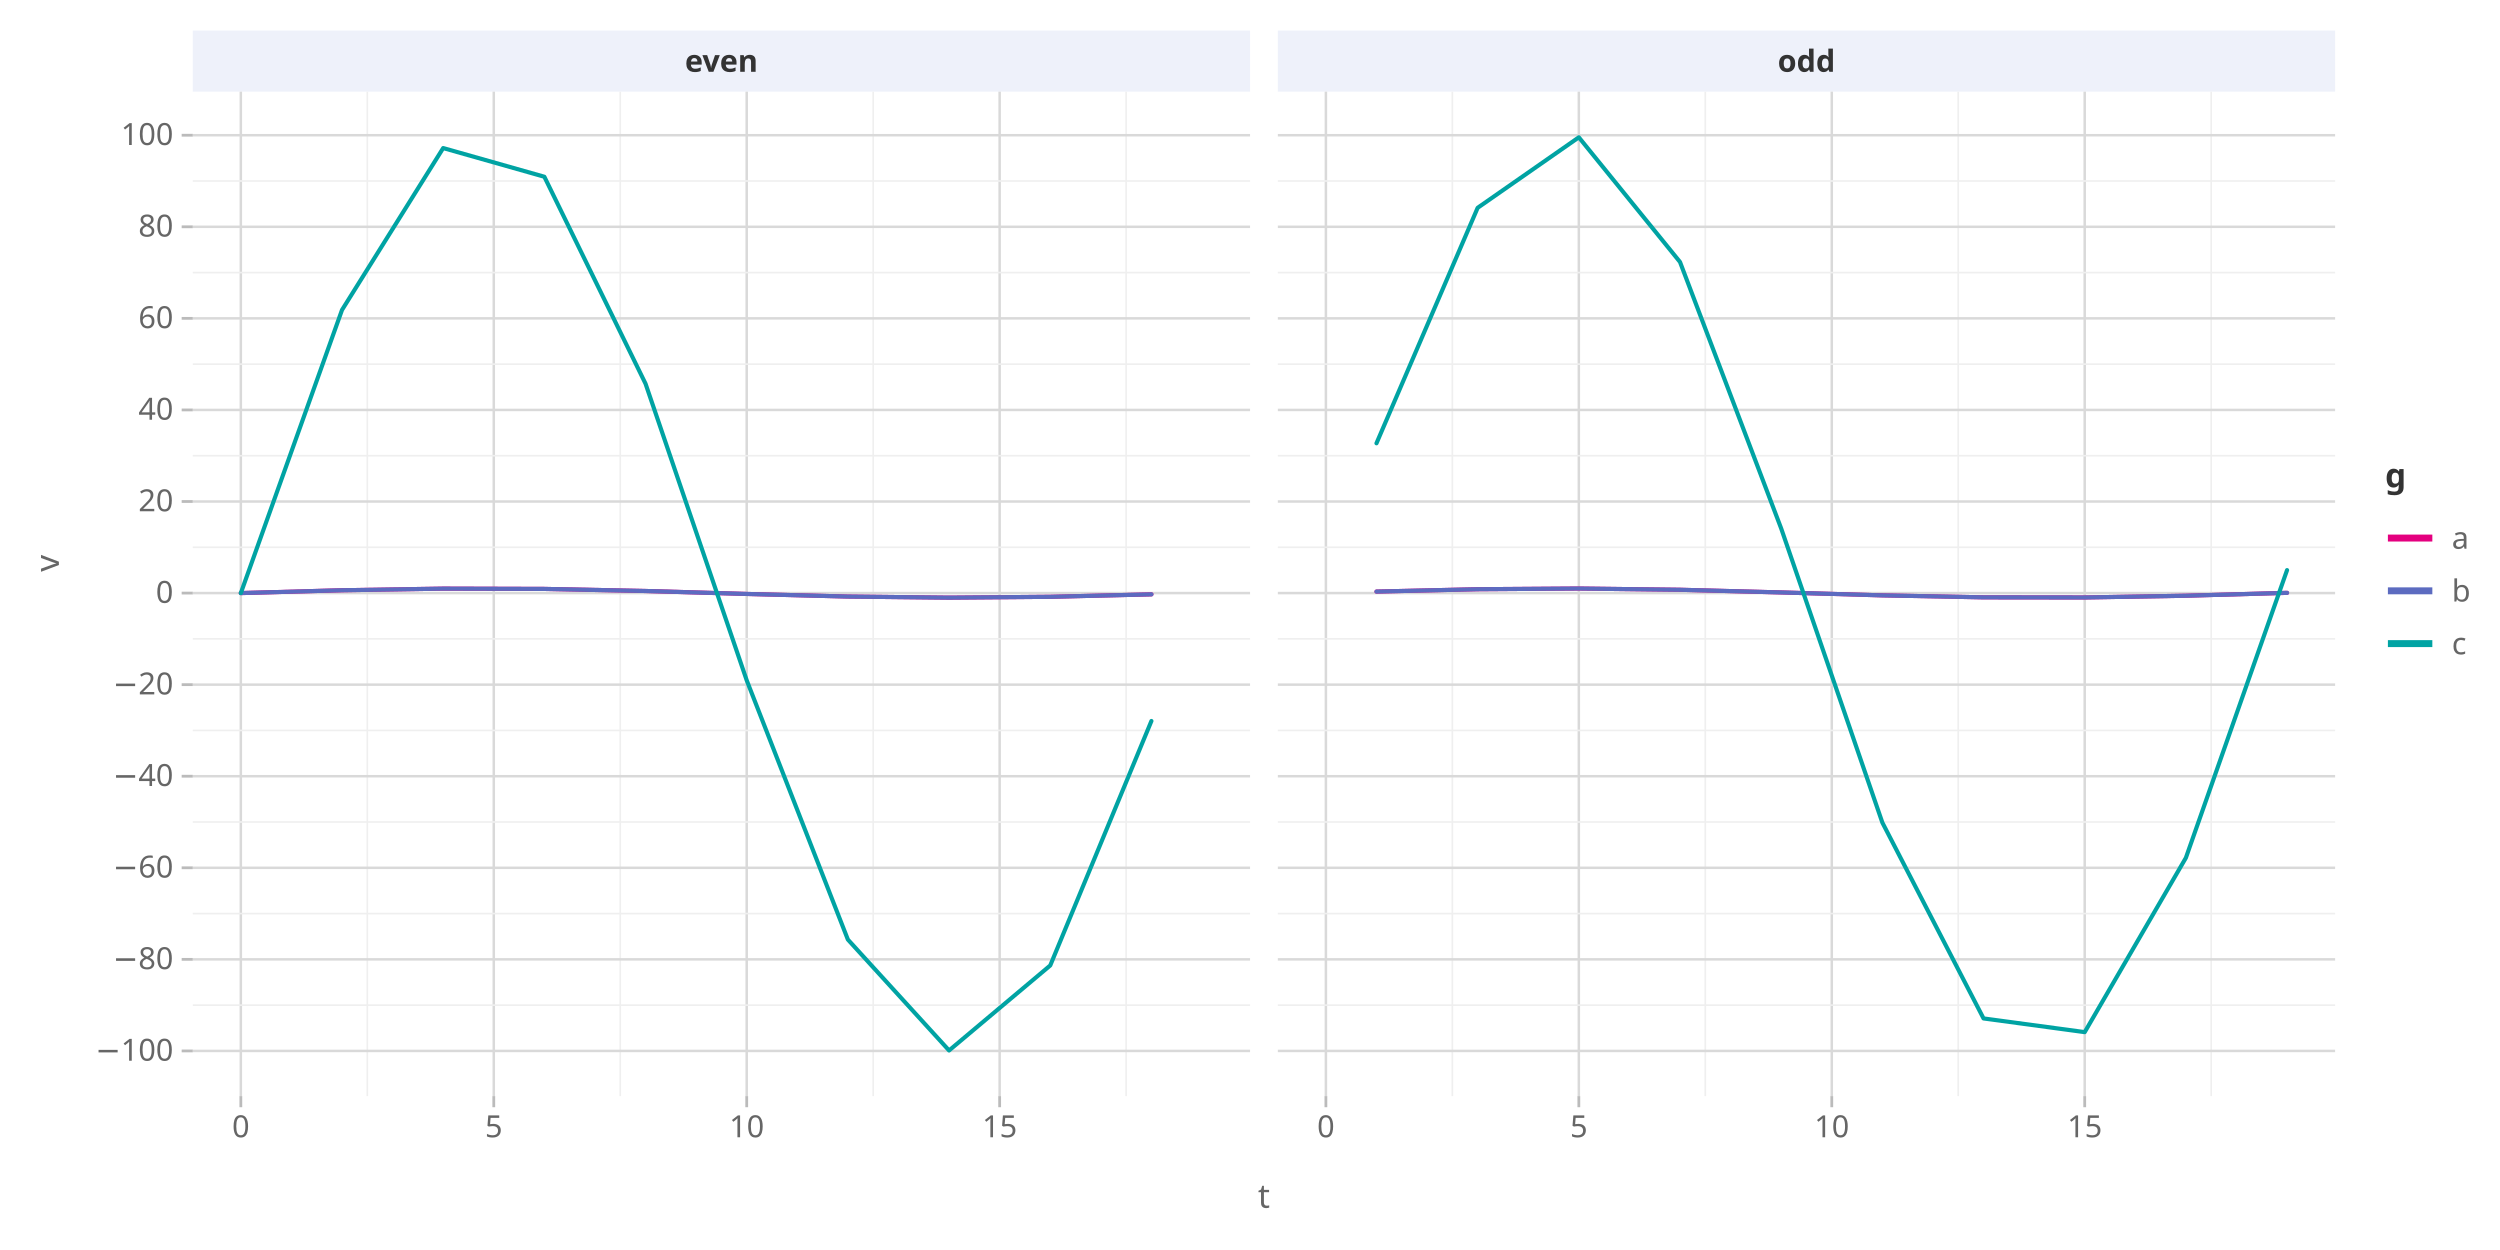
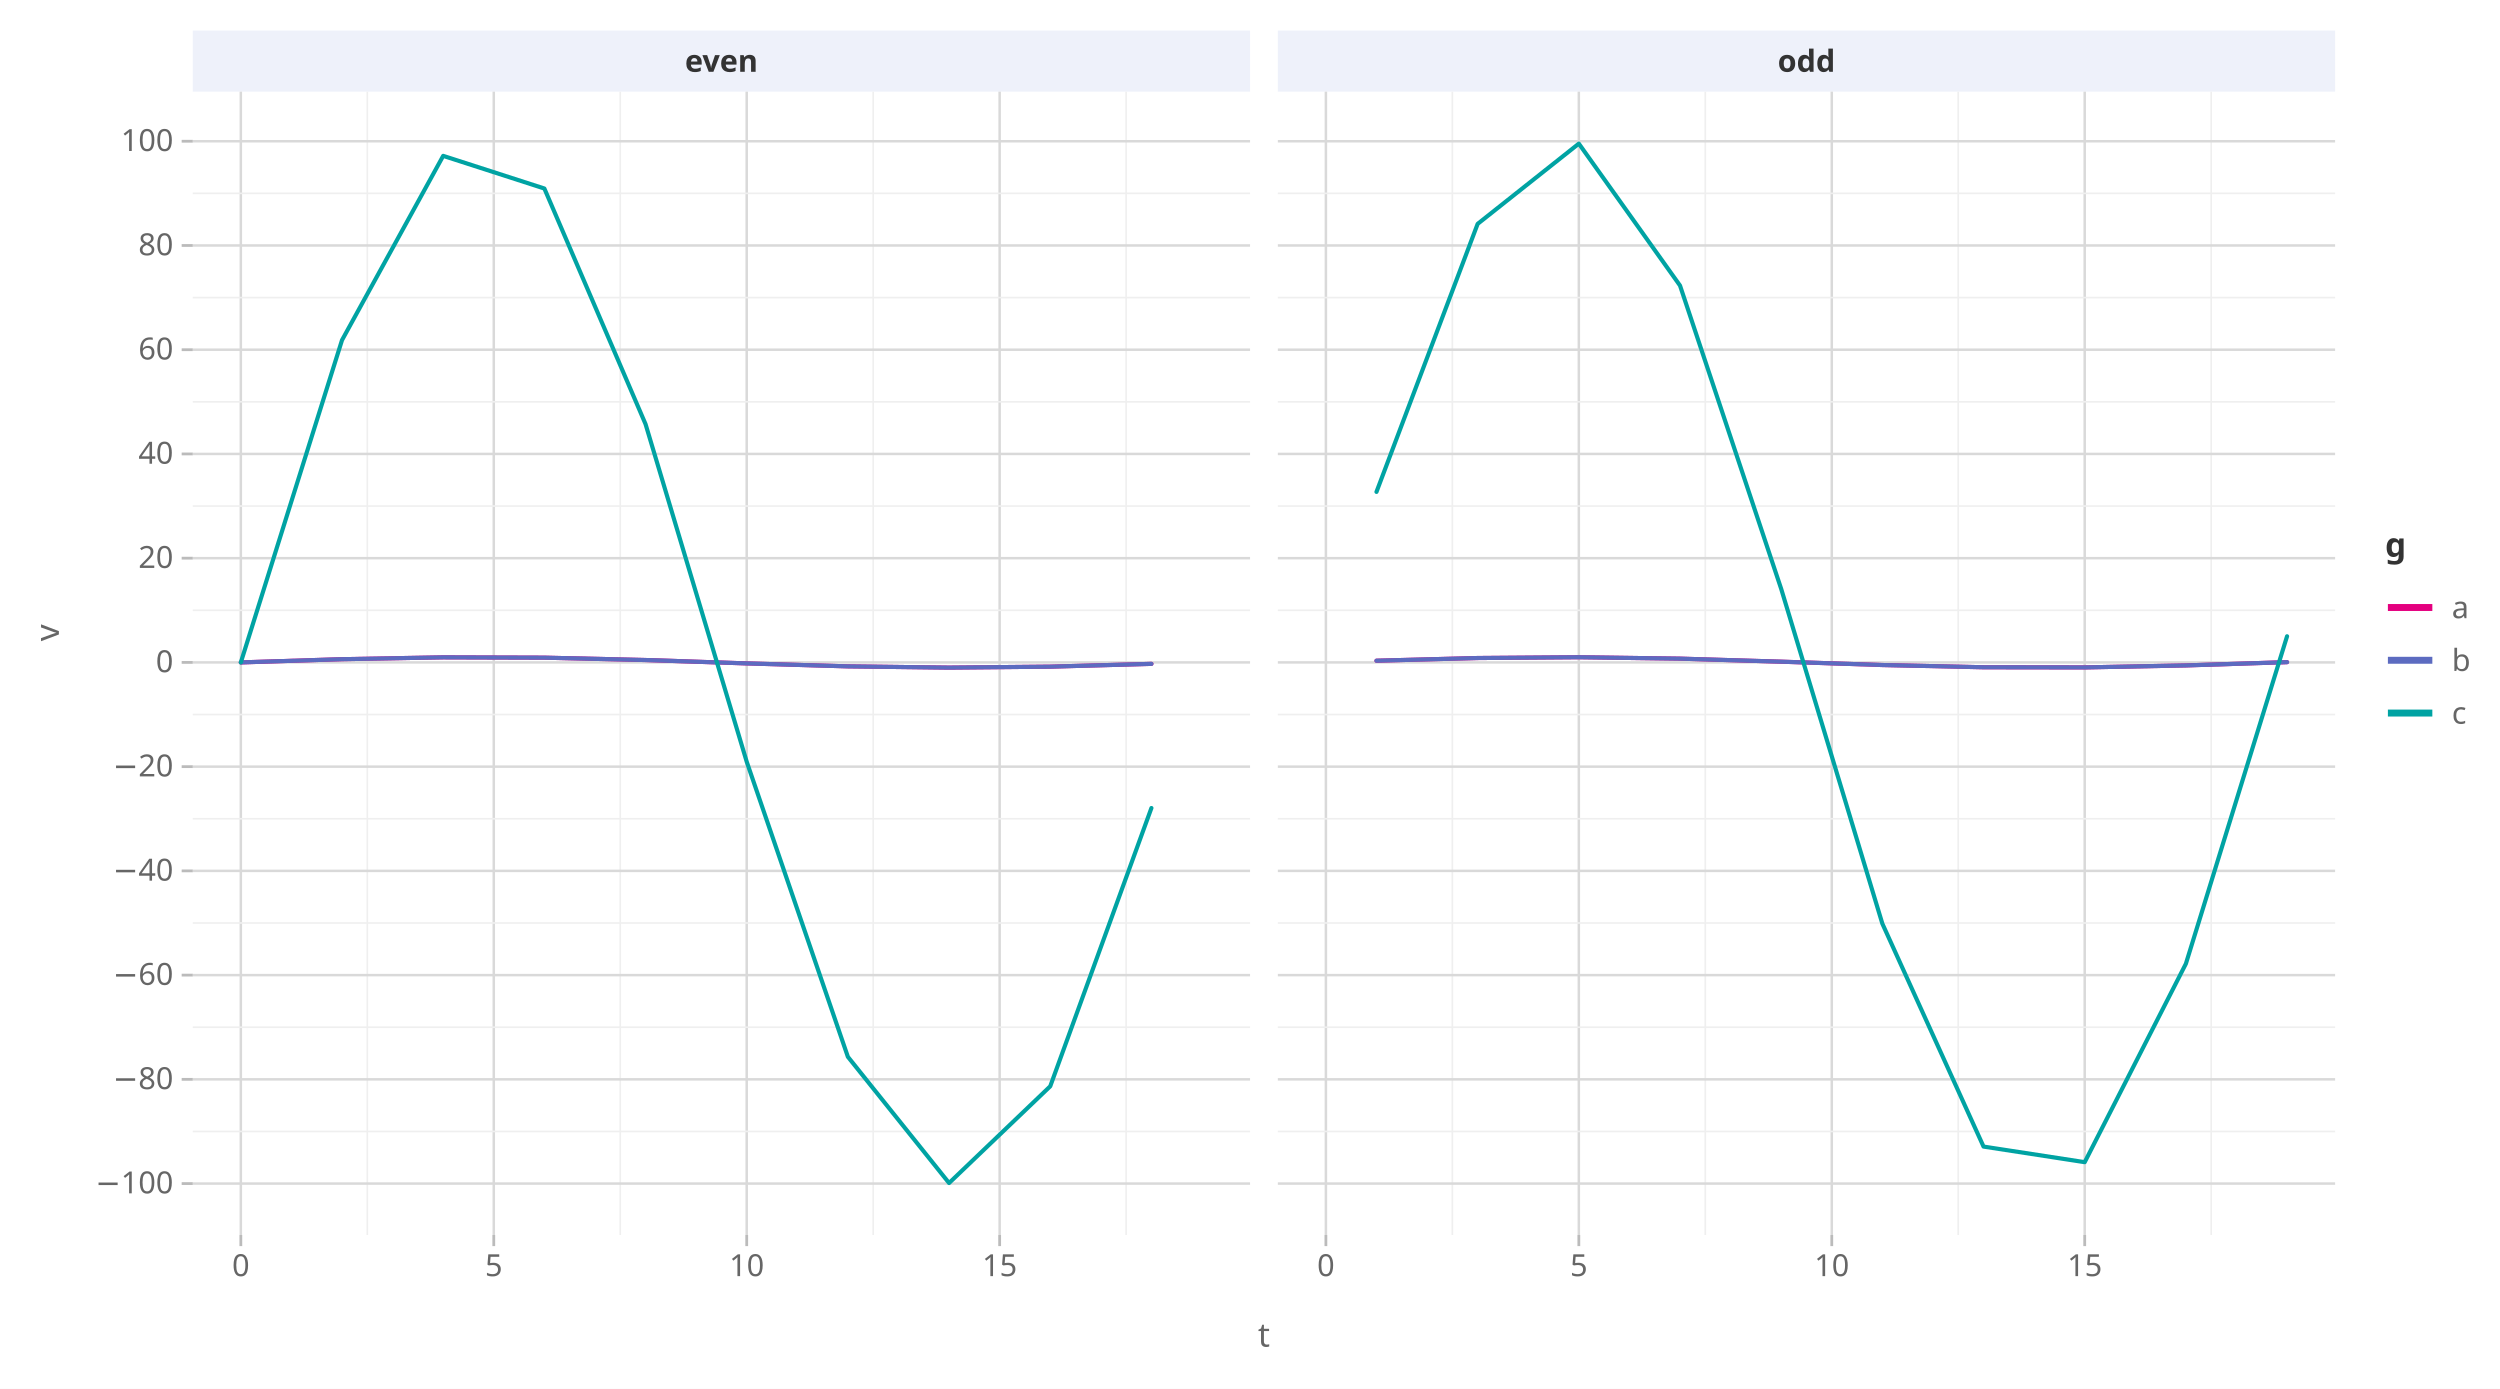
- <svg xmlns="http://www.w3.org/2000/svg" width="900" height="450" viewBox="0 0 900 450" font-family="'M PLUS 1p', sans-serif" font-size="12" style="color:#333333">
-   <rect width="900" height="450" fill="#FFFFFF" />
-   <text x="455.021" y="434.8" text-anchor="middle" font-size="12" fill="#666666">t</text>
-   <text transform="translate(21.2,202.8) rotate(-90)" text-anchor="middle" font-size="12" fill="#666666">v</text>
+ <svg xmlns="http://www.w3.org/2000/svg" width="900" height="500" viewBox="0 0 900 500" font-family="'M PLUS 1p', sans-serif" font-size="12" style="color:#333333">
+   <rect width="900" height="500" fill="#FFFFFF" />
+   <text x="455.021" y="484.8" text-anchor="middle" font-size="12" fill="#666666">t</text>
+   <text transform="translate(21.2,227.8) rotate(-90)" text-anchor="middle" font-size="12" fill="#666666">v</text>
  <g class="pt-strip">
    <rect x="69.4" y="11" width="380.621" height="22" fill="#EEF1FA" />
    <text x="259.711" y="22" dy="0.35em" text-anchor="middle" font-weight="bold" font-size="11" fill="#333333">even</text>
  </g>
  <g class="pt-strip">
    <rect x="460.021" y="11" width="380.621" height="22" fill="#EEF1FA" />
    <text x="650.332" y="22" dy="0.35em" text-anchor="middle" font-weight="bold" font-size="11" fill="#333333">odd</text>
  </g>
  <g class="pt-panels">
    <g class="pt-panel" data-panel="0" transform="translate(31.4,33)" fill="currentColor" text-anchor="middle">
      <g aria-label="x-grid" aria-hidden="true" stroke="#EFEFEF" stroke-width="0.6">
-         <line x1="100.83" x2="100.83" y1="0" y2="361.6" />
-         <line x1="191.887" x2="191.887" y1="0" y2="361.6" />
-         <line x1="282.945" x2="282.945" y1="0" y2="361.6" />
-         <line x1="374.003" x2="374.003" y1="0" y2="361.6" />
+         <line x1="100.83" x2="100.83" y1="0" y2="411.6" />
+         <line x1="191.887" x2="191.887" y1="0" y2="411.6" />
+         <line x1="282.945" x2="282.945" y1="0" y2="411.6" />
+         <line x1="374.003" x2="374.003" y1="0" y2="411.6" />
      </g>
      <g aria-label="x-grid" aria-hidden="true" stroke="#D9D9D9" stroke-width="0.9">
-         <line x1="55.301" x2="55.301" y1="0" y2="361.6" />
-         <line x1="146.359" x2="146.359" y1="0" y2="361.6" />
-         <line x1="237.416" x2="237.416" y1="0" y2="361.6" />
-         <line x1="328.474" x2="328.474" y1="0" y2="361.6" />
+         <line x1="55.301" x2="55.301" y1="0" y2="411.6" />
+         <line x1="146.359" x2="146.359" y1="0" y2="411.6" />
+         <line x1="237.416" x2="237.416" y1="0" y2="411.6" />
+         <line x1="328.474" x2="328.474" y1="0" y2="411.6" />
      </g>
      <g aria-label="y-grid" aria-hidden="true" stroke="#EFEFEF" stroke-width="0.6">
-         <line x1="38" x2="418.621" y1="328.853" y2="328.853" />
-         <line x1="38" x2="418.621" y1="295.887" y2="295.887" />
-         <line x1="38" x2="418.621" y1="262.922" y2="262.922" />
-         <line x1="38" x2="418.621" y1="229.956" y2="229.956" />
-         <line x1="38" x2="418.621" y1="196.99" y2="196.99" />
-         <line x1="38" x2="418.621" y1="164.025" y2="164.025" />
-         <line x1="38" x2="418.621" y1="131.059" y2="131.059" />
-         <line x1="38" x2="418.621" y1="98.094" y2="98.094" />
-         <line x1="38" x2="418.621" y1="65.128" y2="65.128" />
-         <line x1="38" x2="418.621" y1="32.162" y2="32.162" />
+         <line x1="38" x2="418.621" y1="374.325" y2="374.325" />
+         <line x1="38" x2="418.621" y1="336.801" y2="336.801" />
+         <line x1="38" x2="418.621" y1="299.277" y2="299.277" />
+         <line x1="38" x2="418.621" y1="261.753" y2="261.753" />
+         <line x1="38" x2="418.621" y1="224.229" y2="224.229" />
+         <line x1="38" x2="418.621" y1="186.705" y2="186.705" />
+         <line x1="38" x2="418.621" y1="149.181" y2="149.181" />
+         <line x1="38" x2="418.621" y1="111.657" y2="111.657" />
+         <line x1="38" x2="418.621" y1="74.133" y2="74.133" />
+         <line x1="38" x2="418.621" y1="36.61" y2="36.61" />
      </g>
      <g aria-label="y-grid" aria-hidden="true" stroke="#D9D9D9" stroke-width="0.9">
-         <line x1="38" x2="418.621" y1="345.336" y2="345.336" />
-         <line x1="38" x2="418.621" y1="312.37" y2="312.37" />
-         <line x1="38" x2="418.621" y1="279.405" y2="279.405" />
-         <line x1="38" x2="418.621" y1="246.439" y2="246.439" />
-         <line x1="38" x2="418.621" y1="213.473" y2="213.473" />
-         <line x1="38" x2="418.621" y1="180.508" y2="180.508" />
-         <line x1="38" x2="418.621" y1="147.542" y2="147.542" />
-         <line x1="38" x2="418.621" y1="114.576" y2="114.576" />
-         <line x1="38" x2="418.621" y1="81.611" y2="81.611" />
-         <line x1="38" x2="418.621" y1="48.645" y2="48.645" />
-         <line x1="38" x2="418.621" y1="15.679" y2="15.679" />
+         <line x1="38" x2="418.621" y1="393.087" y2="393.087" />
+         <line x1="38" x2="418.621" y1="355.563" y2="355.563" />
+         <line x1="38" x2="418.621" y1="318.039" y2="318.039" />
+         <line x1="38" x2="418.621" y1="280.515" y2="280.515" />
+         <line x1="38" x2="418.621" y1="242.991" y2="242.991" />
+         <line x1="38" x2="418.621" y1="205.467" y2="205.467" />
+         <line x1="38" x2="418.621" y1="167.943" y2="167.943" />
+         <line x1="38" x2="418.621" y1="130.419" y2="130.419" />
+         <line x1="38" x2="418.621" y1="92.895" y2="92.895" />
+         <line x1="38" x2="418.621" y1="55.371" y2="55.371" />
+         <line x1="38" x2="418.621" y1="17.848" y2="17.848" />
      </g>
-       <clipPath id="plot-clip-25">
-         <rect x="38" y="0" width="380.621" height="361.6" />
+       <clipPath id="plot-clip-26">
+         <rect x="38" y="0" width="380.621" height="411.6" />
      </clipPath>
-       <g aria-label="line" clip-path="url(#plot-clip-25)">
+       <g aria-label="line" clip-path="url(#plot-clip-26)">
        <g fill="none" stroke-width="1.5" stroke-linejoin="round" stroke-linecap="round">
-           <path stroke="#E4007F" d="M55.301,180.508L91.724,179.488L128.147,178.906L164.57,179.009L200.993,179.754L237.416,180.822L273.839,181.755L310.262,182.154L346.685,181.848L383.109,180.968" />
-           <path stroke="#5C6BC0" d="M55.301,180.508L91.724,179.488L128.147,178.906L164.57,179.009L200.993,179.754L237.416,180.822L273.839,181.755L310.262,182.154L346.685,181.848L383.109,180.968" />
-           <path stroke="#00A3A3" d="M55.301,180.508L91.724,78.583L128.147,20.305L164.57,30.63L200.993,105.136L237.416,211.919L273.839,305.25L310.262,345.164L346.685,314.567L383.109,226.563" />
+           <path stroke="#E4007F" d="M55.301,205.467L91.724,204.307L128.147,203.644L164.57,203.761L200.993,204.609L237.416,205.825L273.839,206.887L310.262,207.341L346.685,206.993L383.109,205.991" />
+           <path stroke="#5C6BC0" d="M55.301,205.467L91.724,204.307L128.147,203.644L164.57,203.761L200.993,204.609L237.416,205.825L273.839,206.887L310.262,207.341L346.685,206.993L383.109,205.991" />
+           <path stroke="#00A3A3" d="M55.301,205.467L91.724,89.449L128.147,23.113L164.57,34.865L200.993,119.674L237.416,241.222L273.839,347.458L310.262,392.891L346.685,358.064L383.109,257.891" />
        </g>
      </g>
      <g aria-label="x-axis tick" aria-hidden="true" fill="none" stroke="#BBBBBB">
-         <path transform="translate(55.30095,361.6)" d="M0,0L0,4" />
-         <path transform="translate(146.3586,361.6)" d="M0,0L0,4" />
-         <path transform="translate(237.4163,361.6)" d="M0,0L0,4" />
-         <path transform="translate(328.4739,361.6)" d="M0,0L0,4" />
+         <path transform="translate(55.30095,411.6)" d="M0,0L0,4" />
+         <path transform="translate(146.3586,411.6)" d="M0,0L0,4" />
+         <path transform="translate(237.4163,411.6)" d="M0,0L0,4" />
+         <path transform="translate(328.4739,411.6)" d="M0,0L0,4" />
      </g>
      <g aria-label="x-axis tick label" fill="#666666" font-size="11" font-variant="tabular-nums" transform="translate(0,7)">
-         <text y="0.71em" transform="translate(55.30095,361.6)">0</text>
-         <text y="0.71em" transform="translate(146.3586,361.6)">5</text>
-         <text y="0.71em" transform="translate(237.4163,361.6)">10</text>
-         <text y="0.71em" transform="translate(328.4739,361.6)">15</text>
+         <text y="0.71em" transform="translate(55.30095,411.6)">0</text>
+         <text y="0.71em" transform="translate(146.3586,411.6)">5</text>
+         <text y="0.71em" transform="translate(237.4163,411.6)">10</text>
+         <text y="0.71em" transform="translate(328.4739,411.6)">15</text>
      </g>
      <g aria-label="y-axis tick" aria-hidden="true" fill="none" stroke="#BBBBBB">
-         <path transform="translate(38,345.3359)" d="M0,0L-4,0" />
-         <path transform="translate(38,312.3702)" d="M0,0L-4,0" />
-         <path transform="translate(38,279.4046)" d="M0,0L-4,0" />
-         <path transform="translate(38,246.439)" d="M0,0L-4,0" />
-         <path transform="translate(38,213.4733)" d="M0,0L-4,0" />
-         <path transform="translate(38,180.5077)" d="M0,0L-4,0" />
-         <path transform="translate(38,147.542)" d="M0,0L-4,0" />
-         <path transform="translate(38,114.5764)" d="M0,0L-4,0" />
-         <path transform="translate(38,81.61075)" d="M0,0L-4,0" />
-         <path transform="translate(38,48.64511)" d="M0,0L-4,0" />
-         <path transform="translate(38,15.67947)" d="M0,0L-4,0" />
+         <path transform="translate(38,393.087)" d="M0,0L-4,0" />
+         <path transform="translate(38,355.563)" d="M0,0L-4,0" />
+         <path transform="translate(38,318.0391)" d="M0,0L-4,0" />
+         <path transform="translate(38,280.5151)" d="M0,0L-4,0" />
+         <path transform="translate(38,242.9912)" d="M0,0L-4,0" />
+         <path transform="translate(38,205.4673)" d="M0,0L-4,0" />
+         <path transform="translate(38,167.9433)" d="M0,0L-4,0" />
+         <path transform="translate(38,130.4194)" d="M0,0L-4,0" />
+         <path transform="translate(38,92.89543)" d="M0,0L-4,0" />
+         <path transform="translate(38,55.37148)" d="M0,0L-4,0" />
+         <path transform="translate(38,17.84754)" d="M0,0L-4,0" />
      </g>
      <g aria-label="y-axis tick label" fill="#666666" text-anchor="end" font-size="11" font-variant="tabular-nums" transform="translate(-7,0)">
-         <text y="0.32em" transform="translate(38,345.3359)">−100</text>
-         <text y="0.32em" transform="translate(38,312.3702)">−80</text>
-         <text y="0.32em" transform="translate(38,279.4046)">−60</text>
-         <text y="0.32em" transform="translate(38,246.439)">−40</text>
-         <text y="0.32em" transform="translate(38,213.4733)">−20</text>
-         <text y="0.32em" transform="translate(38,180.5077)">0</text>
-         <text y="0.32em" transform="translate(38,147.542)">20</text>
-         <text y="0.32em" transform="translate(38,114.5764)">40</text>
-         <text y="0.32em" transform="translate(38,81.61075)">60</text>
-         <text y="0.32em" transform="translate(38,48.64511)">80</text>
-         <text y="0.32em" transform="translate(38,15.67947)">100</text>
+         <text y="0.32em" transform="translate(38,393.087)">−100</text>
+         <text y="0.32em" transform="translate(38,355.563)">−80</text>
+         <text y="0.32em" transform="translate(38,318.0391)">−60</text>
+         <text y="0.32em" transform="translate(38,280.5151)">−40</text>
+         <text y="0.32em" transform="translate(38,242.9912)">−20</text>
+         <text y="0.32em" transform="translate(38,205.4673)">0</text>
+         <text y="0.32em" transform="translate(38,167.9433)">20</text>
+         <text y="0.32em" transform="translate(38,130.4194)">40</text>
+         <text y="0.32em" transform="translate(38,92.89543)">60</text>
+         <text y="0.32em" transform="translate(38,55.37148)">80</text>
+         <text y="0.32em" transform="translate(38,17.84754)">100</text>
      </g>
    </g>
    <g class="pt-panel" data-panel="1" transform="translate(460.021,33)" fill="currentColor" text-anchor="middle">
      <g aria-label="x-grid" aria-hidden="true" stroke="#EFEFEF" stroke-width="0.6">
-         <line x1="62.83" x2="62.83" y1="0" y2="361.6" />
-         <line x1="153.887" x2="153.887" y1="0" y2="361.6" />
-         <line x1="244.945" x2="244.945" y1="0" y2="361.6" />
-         <line x1="336.003" x2="336.003" y1="0" y2="361.6" />
+         <line x1="62.83" x2="62.83" y1="0" y2="411.6" />
+         <line x1="153.887" x2="153.887" y1="0" y2="411.6" />
+         <line x1="244.945" x2="244.945" y1="0" y2="411.6" />
+         <line x1="336.003" x2="336.003" y1="0" y2="411.6" />
      </g>
      <g aria-label="x-grid" aria-hidden="true" stroke="#D9D9D9" stroke-width="0.9">
-         <line x1="17.301" x2="17.301" y1="0" y2="361.6" />
-         <line x1="108.359" x2="108.359" y1="0" y2="361.6" />
-         <line x1="199.416" x2="199.416" y1="0" y2="361.6" />
-         <line x1="290.474" x2="290.474" y1="0" y2="361.6" />
+         <line x1="17.301" x2="17.301" y1="0" y2="411.6" />
+         <line x1="108.359" x2="108.359" y1="0" y2="411.6" />
+         <line x1="199.416" x2="199.416" y1="0" y2="411.6" />
+         <line x1="290.474" x2="290.474" y1="0" y2="411.6" />
      </g>
      <g aria-label="y-grid" aria-hidden="true" stroke="#EFEFEF" stroke-width="0.6">
-         <line x1="0" x2="380.621" y1="328.853" y2="328.853" />
-         <line x1="0" x2="380.621" y1="295.887" y2="295.887" />
-         <line x1="0" x2="380.621" y1="262.922" y2="262.922" />
-         <line x1="0" x2="380.621" y1="229.956" y2="229.956" />
-         <line x1="0" x2="380.621" y1="196.99" y2="196.99" />
-         <line x1="0" x2="380.621" y1="164.025" y2="164.025" />
-         <line x1="0" x2="380.621" y1="131.059" y2="131.059" />
-         <line x1="0" x2="380.621" y1="98.094" y2="98.094" />
-         <line x1="0" x2="380.621" y1="65.128" y2="65.128" />
-         <line x1="0" x2="380.621" y1="32.162" y2="32.162" />
+         <line x1="0" x2="380.621" y1="374.325" y2="374.325" />
+         <line x1="0" x2="380.621" y1="336.801" y2="336.801" />
+         <line x1="0" x2="380.621" y1="299.277" y2="299.277" />
+         <line x1="0" x2="380.621" y1="261.753" y2="261.753" />
+         <line x1="0" x2="380.621" y1="224.229" y2="224.229" />
+         <line x1="0" x2="380.621" y1="186.705" y2="186.705" />
+         <line x1="0" x2="380.621" y1="149.181" y2="149.181" />
+         <line x1="0" x2="380.621" y1="111.657" y2="111.657" />
+         <line x1="0" x2="380.621" y1="74.133" y2="74.133" />
+         <line x1="0" x2="380.621" y1="36.61" y2="36.61" />
      </g>
      <g aria-label="y-grid" aria-hidden="true" stroke="#D9D9D9" stroke-width="0.9">
-         <line x1="0" x2="380.621" y1="345.336" y2="345.336" />
-         <line x1="0" x2="380.621" y1="312.37" y2="312.37" />
-         <line x1="0" x2="380.621" y1="279.405" y2="279.405" />
-         <line x1="0" x2="380.621" y1="246.439" y2="246.439" />
-         <line x1="0" x2="380.621" y1="213.473" y2="213.473" />
-         <line x1="0" x2="380.621" y1="180.508" y2="180.508" />
-         <line x1="0" x2="380.621" y1="147.542" y2="147.542" />
-         <line x1="0" x2="380.621" y1="114.576" y2="114.576" />
-         <line x1="0" x2="380.621" y1="81.611" y2="81.611" />
-         <line x1="0" x2="380.621" y1="48.645" y2="48.645" />
-         <line x1="0" x2="380.621" y1="15.679" y2="15.679" />
+         <line x1="0" x2="380.621" y1="393.087" y2="393.087" />
+         <line x1="0" x2="380.621" y1="355.563" y2="355.563" />
+         <line x1="0" x2="380.621" y1="318.039" y2="318.039" />
+         <line x1="0" x2="380.621" y1="280.515" y2="280.515" />
+         <line x1="0" x2="380.621" y1="242.991" y2="242.991" />
+         <line x1="0" x2="380.621" y1="205.467" y2="205.467" />
+         <line x1="0" x2="380.621" y1="167.943" y2="167.943" />
+         <line x1="0" x2="380.621" y1="130.419" y2="130.419" />
+         <line x1="0" x2="380.621" y1="92.895" y2="92.895" />
+         <line x1="0" x2="380.621" y1="55.371" y2="55.371" />
+         <line x1="0" x2="380.621" y1="17.848" y2="17.848" />
      </g>
-       <clipPath id="plot-clip-26">
-         <rect x="0" y="0" width="380.621" height="361.6" />
+       <clipPath id="plot-clip-27">
+         <rect x="0" y="0" width="380.621" height="411.6" />
      </clipPath>
-       <g aria-label="line" clip-path="url(#plot-clip-26)">
+       <g aria-label="line" clip-path="url(#plot-clip-27)">
        <g fill="none" stroke-width="1.5" stroke-linejoin="round" stroke-linecap="round">
-           <path stroke="#E4007F" d="M35.512,179.968L71.936,179.121L108.359,178.867L144.782,179.316L181.205,180.275L217.628,181.334L254.051,182.039L290.474,182.088L326.897,181.461L363.32,180.425" />
-           <path stroke="#5C6BC0" d="M35.512,179.968L71.936,179.121L108.359,178.867L144.782,179.316L181.205,180.275L217.628,181.334L254.051,182.039L290.474,182.088L326.897,181.461L363.32,180.425" />
-           <path stroke="#00A3A3" d="M35.512,126.577L71.936,41.81L108.359,16.436L144.782,61.323L181.205,157.247L217.628,263.132L254.051,333.636L290.474,338.565L326.897,275.811L363.32,172.245" />
+           <path stroke="#E4007F" d="M35.512,204.853L71.936,203.888L108.359,203.6L144.782,204.111L181.205,205.202L217.628,206.408L254.051,207.21L290.474,207.266L326.897,206.552L363.32,205.373" />
+           <path stroke="#5C6BC0" d="M35.512,204.853L71.936,203.888L108.359,203.6L144.782,204.111L181.205,205.202L217.628,206.408L254.051,207.21L290.474,207.266L326.897,206.552L363.32,205.373" />
+           <path stroke="#00A3A3" d="M35.512,144.079L71.936,47.591L108.359,18.709L144.782,69.802L181.205,178.99L217.628,299.517L254.051,379.769L290.474,385.38L326.897,313.949L363.32,196.062" />
        </g>
      </g>
      <g aria-label="x-axis tick" aria-hidden="true" fill="none" stroke="#BBBBBB">
-         <path transform="translate(17.30095,361.6)" d="M0,0L0,4" />
-         <path transform="translate(108.3586,361.6)" d="M0,0L0,4" />
-         <path transform="translate(199.4163,361.6)" d="M0,0L0,4" />
-         <path transform="translate(290.4739,361.6)" d="M0,0L0,4" />
+         <path transform="translate(17.30095,411.6)" d="M0,0L0,4" />
+         <path transform="translate(108.3586,411.6)" d="M0,0L0,4" />
+         <path transform="translate(199.4163,411.6)" d="M0,0L0,4" />
+         <path transform="translate(290.4739,411.6)" d="M0,0L0,4" />
      </g>
      <g aria-label="x-axis tick label" fill="#666666" font-size="11" font-variant="tabular-nums" transform="translate(0,7)">
-         <text y="0.71em" transform="translate(17.30095,361.6)">0</text>
-         <text y="0.71em" transform="translate(108.3586,361.6)">5</text>
-         <text y="0.71em" transform="translate(199.4163,361.6)">10</text>
-         <text y="0.71em" transform="translate(290.4739,361.6)">15</text>
+         <text y="0.71em" transform="translate(17.30095,411.6)">0</text>
+         <text y="0.71em" transform="translate(108.3586,411.6)">5</text>
+         <text y="0.71em" transform="translate(199.4163,411.6)">10</text>
+         <text y="0.71em" transform="translate(290.4739,411.6)">15</text>
      </g>
    </g>
  </g>
-   <g class="pt-legend" font-size="11" transform="translate(858.642,164.4)">
+   <g class="pt-legend" font-size="11" transform="translate(858.642,189.4)">
    <text y="11" font-weight="bold" font-size="12" fill="#333333">g</text>
    <g class="pt-key" data-index="0" transform="translate(0,19.8)" opacity="1">
      <rect width="30.028" height="19" fill="transparent" />
      <line x1="1" x2="17" y1="9.5" y2="9.5" stroke="#E4007F" stroke-width="2.5" />
      <text x="24" y="9.5" dy="0.35em" fill="#666666">a</text>
    </g>
    <g class="pt-key" data-index="1" transform="translate(0,38.8)" opacity="1">
      <rect width="30.358" height="19" fill="transparent" />
      <line x1="1" x2="17" y1="9.5" y2="9.5" stroke="#5C6BC0" stroke-width="2.5" />
      <text x="24" y="9.5" dy="0.35em" fill="#666666">b</text>
    </g>
    <g class="pt-key" data-index="2" transform="translate(0,57.8)" opacity="1">
      <rect width="29.742" height="19" fill="transparent" />
      <line x1="1" x2="17" y1="9.5" y2="9.5" stroke="#00A3A3" stroke-width="2.5" />
      <text x="24" y="9.5" dy="0.35em" fill="#666666">c</text>
    </g>
  </g>
</svg>
